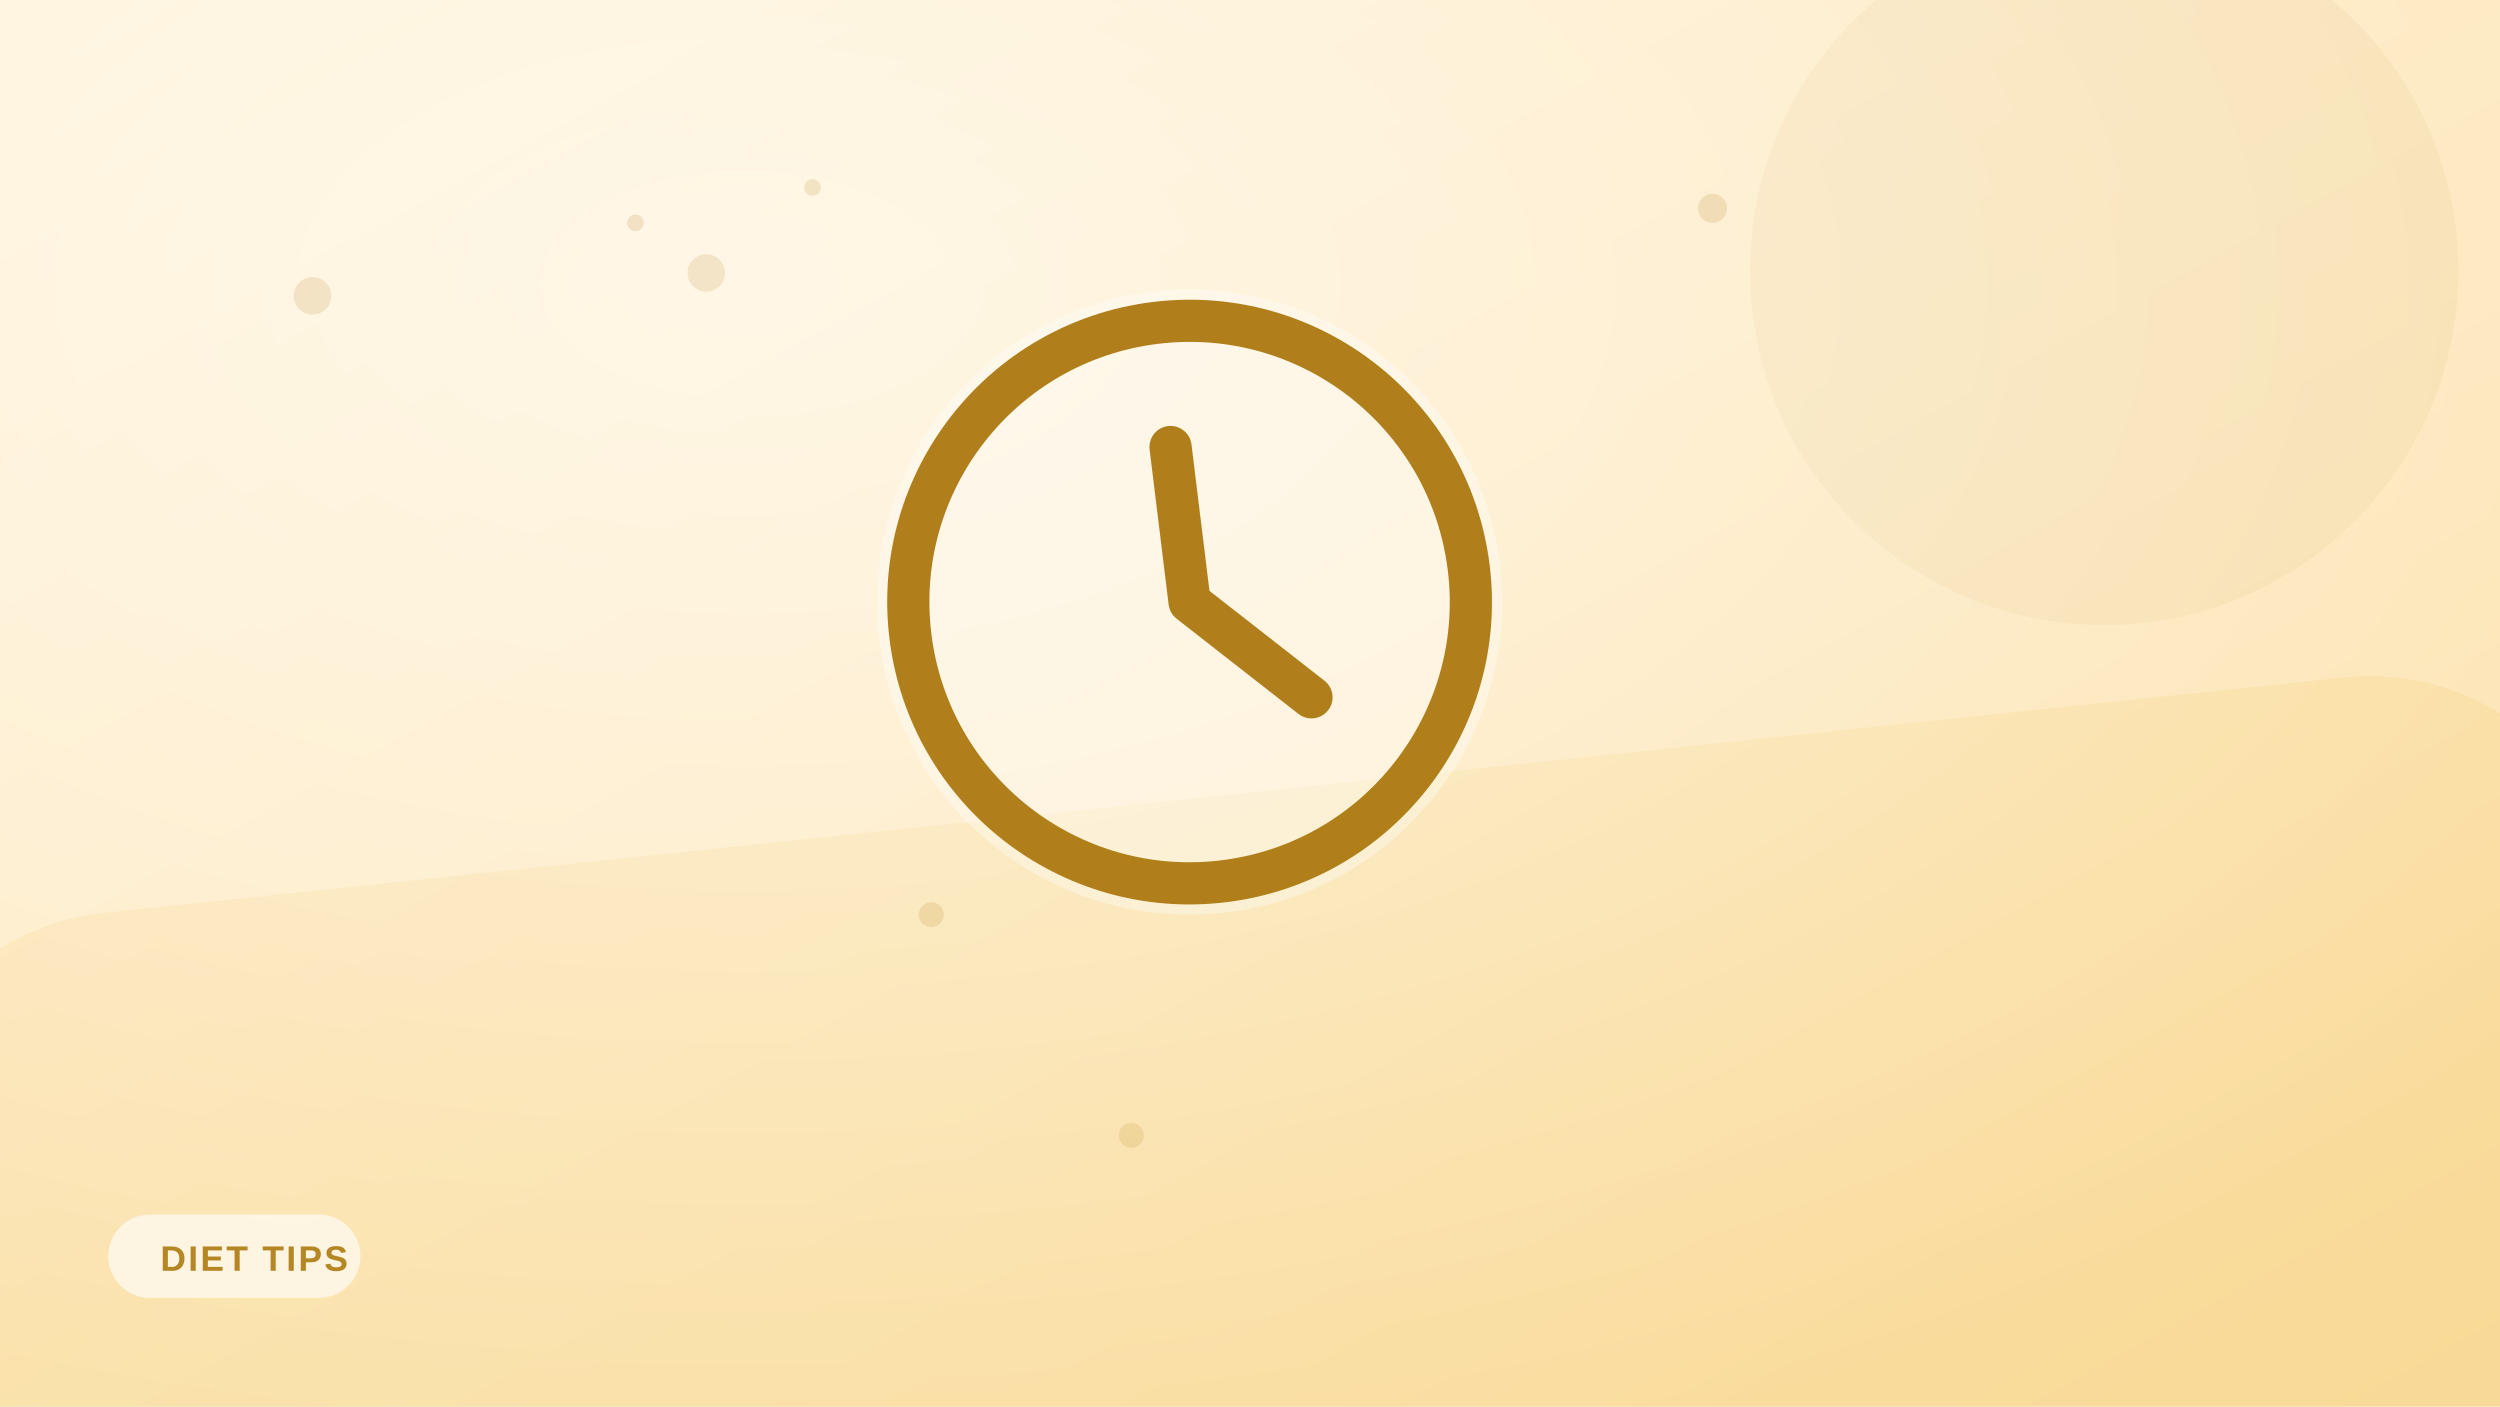
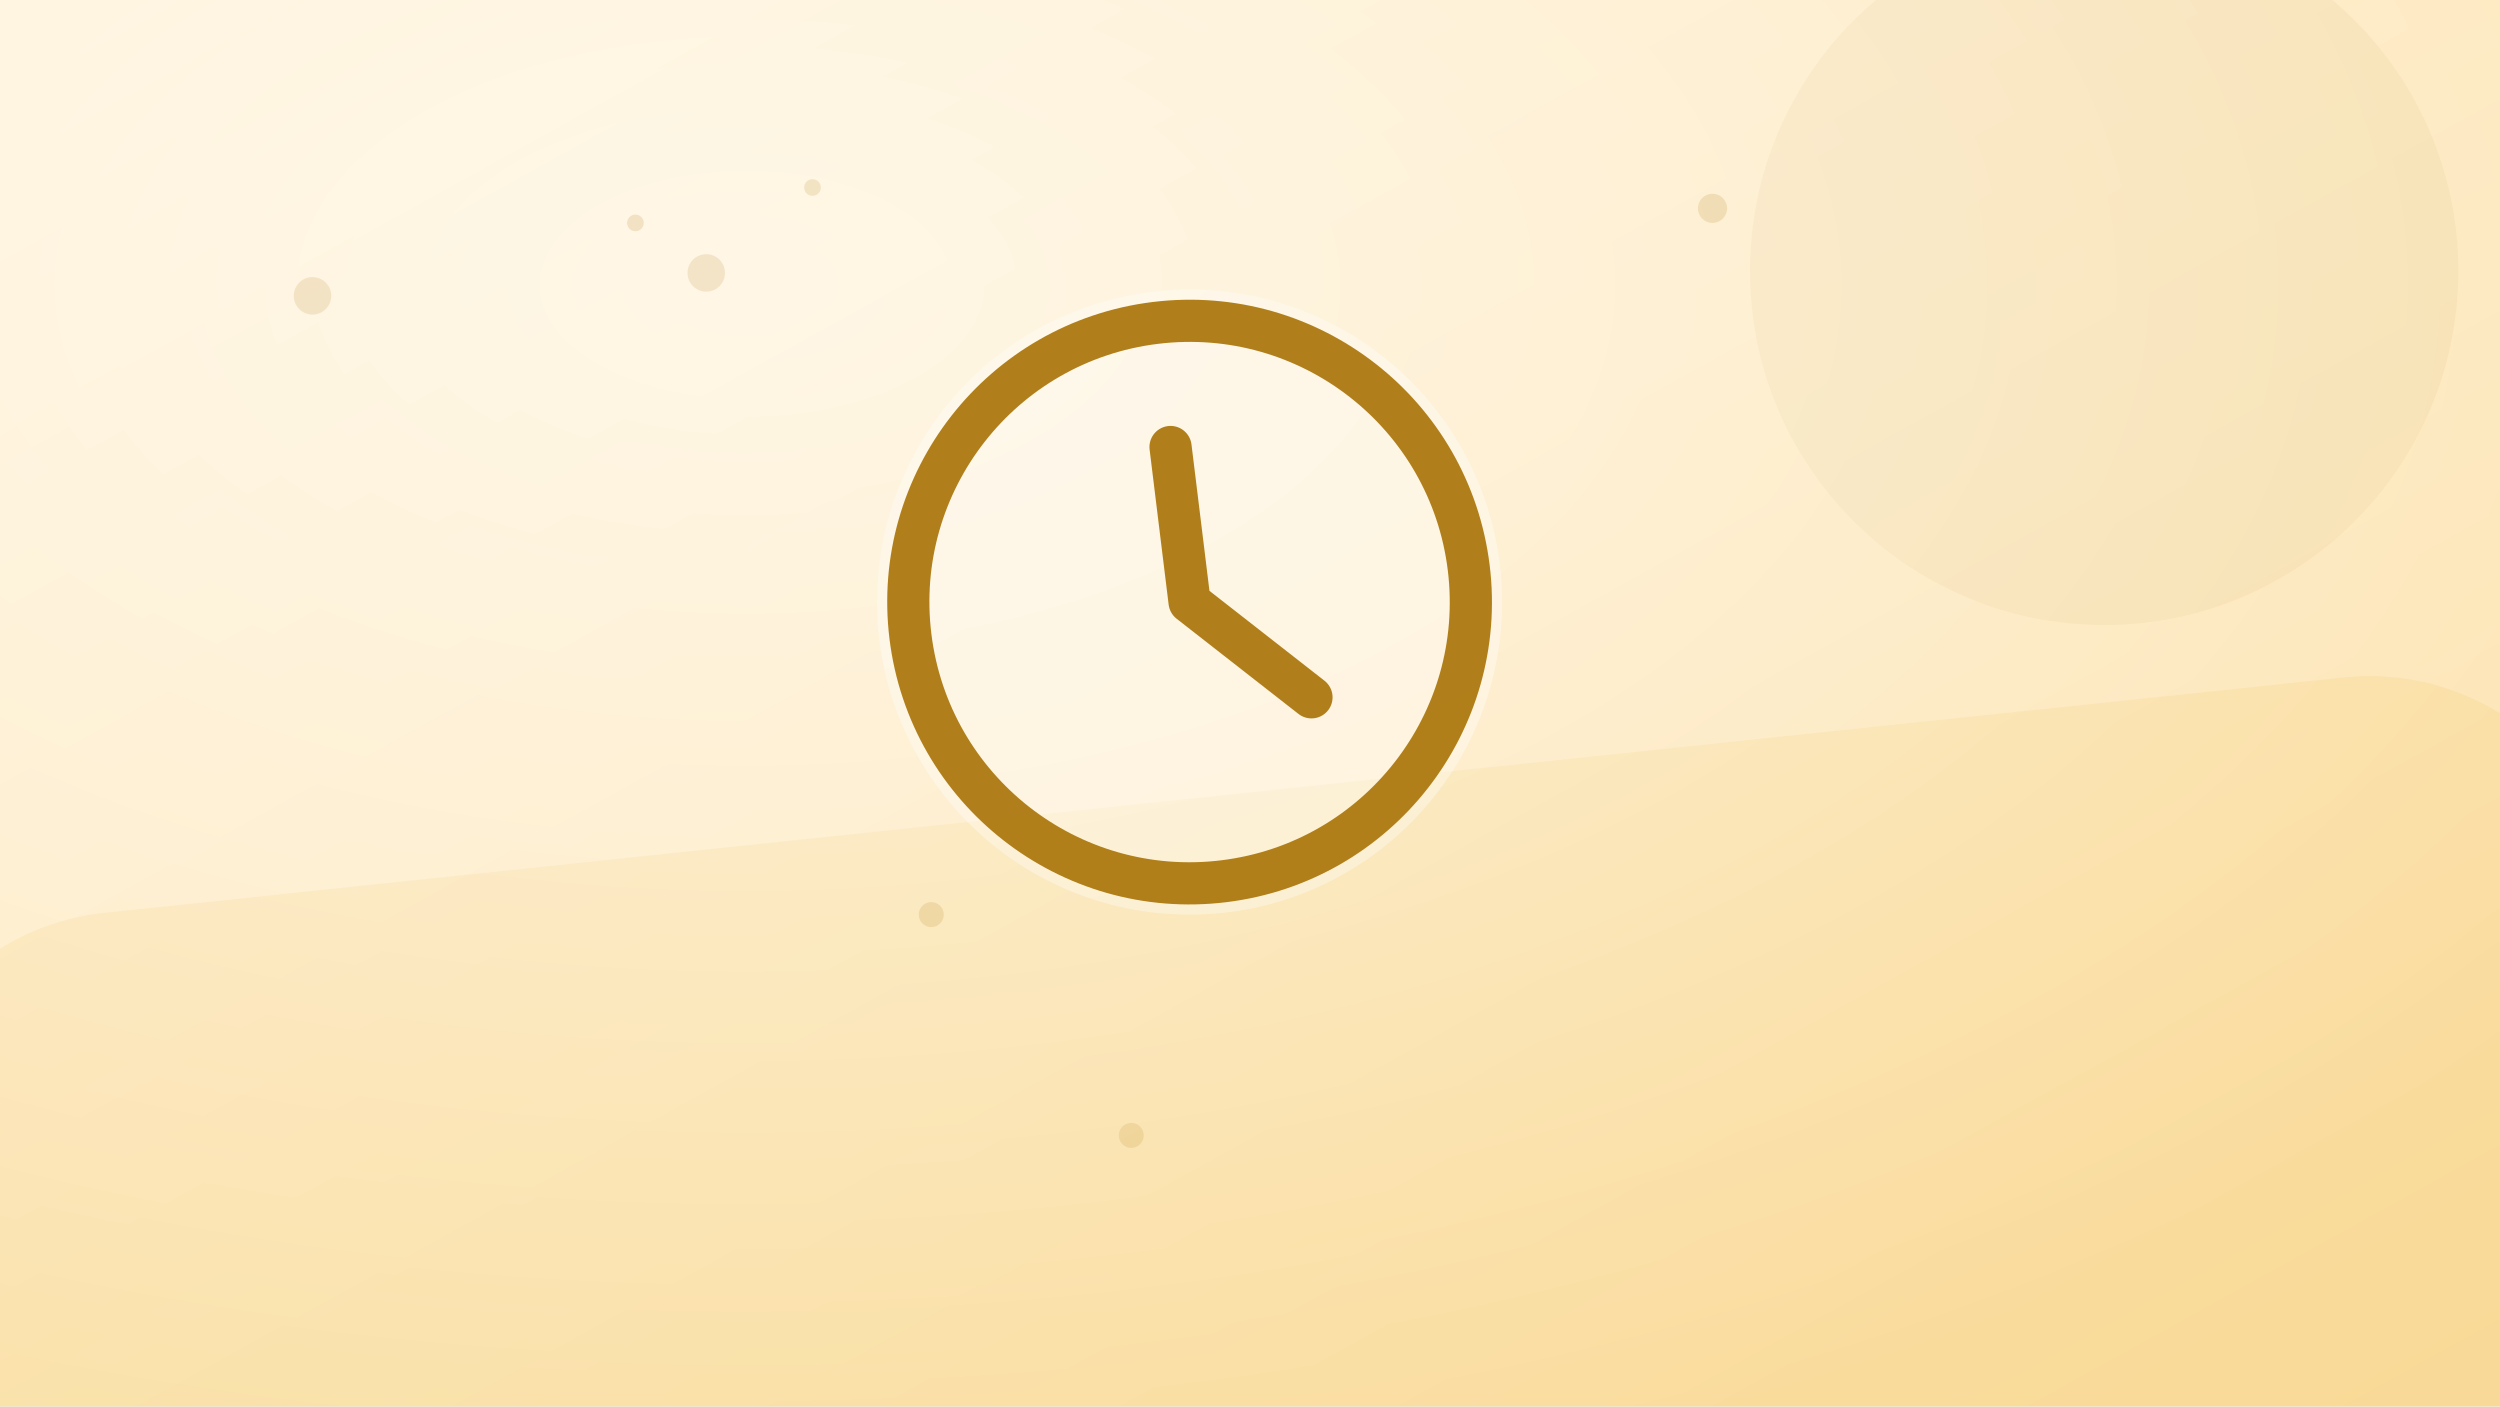
<svg xmlns="http://www.w3.org/2000/svg" viewBox="0 0 1200 675" width="1200" height="675" role="img" aria-label="Diet tips">
  <defs>
    <linearGradient id="g97ff75" x1="0" y1="0" x2="1" y2="1">
      <stop offset="0" stop-color="#FFF0D2" />
      <stop offset="1" stop-color="#FCE0A8" />
    </linearGradient>
    <radialGradient id="g97ff75h" cx=".3" cy=".2" r=".9">
      <stop offset="0" stop-color="#FFFFFF" stop-opacity=".55" />
      <stop offset="1" stop-color="#FFFFFF" stop-opacity="0" />
    </radialGradient>
  </defs>
  <rect width="1200" height="675" fill="url(#g97ff75)" />
  <rect x="-60" y="381" width="1320" height="420" rx="120" fill="#E8A50C" opacity=".11" transform="rotate(-6 600 500)" />
  <circle cx="1010" cy="130" r="170" fill="#A9760A" opacity=".07" />
  <rect width="1200" height="675" fill="url(#g97ff75h)" />
  <circle cx="543" cy="545" r="6" fill="#A9760A" opacity=".14" />
  <circle cx="390" cy="90" r="4" fill="#A9760A" opacity=".15" />
  <circle cx="305" cy="107" r="4" fill="#A9760A" opacity=".16" />
  <circle cx="150" cy="142" r="9" fill="#A9760A" opacity=".14" />
  <circle cx="447" cy="439" r="6" fill="#A9760A" opacity=".15" />
  <circle cx="822" cy="100" r="7" fill="#A9760A" opacity=".16" />
  <circle cx="339" cy="131" r="9" fill="#A9760A" opacity=".14" />
  <circle cx="571" cy="289" r="150" fill="#FFFFFF" opacity=".34" />
  <g transform="translate(571,289) rotate(-7) scale(15)">
    <g transform="translate(-12,-12)" fill="none" stroke="#A9760A" stroke-opacity=".92" stroke-width="1.35" stroke-linecap="round" stroke-linejoin="round">
      <path d="M12 3a9 9 0 1 0 0 18 9 9 0 0 0 0-18zM12 7v5l3.5 3.5" />
    </g>
  </g>
-   <g opacity=".85">
-     <rect x="52" y="583" width="121" height="40" rx="20" fill="#FFFFFF" opacity=".72" />
-     <text x="122" y="610" text-anchor="middle" font-family="Instrument Sans,Arial,sans-serif" font-size="17" font-weight="700" letter-spacing="1.1" fill="#A9760A">DIET TIPS</text>
-   </g>
</svg>
